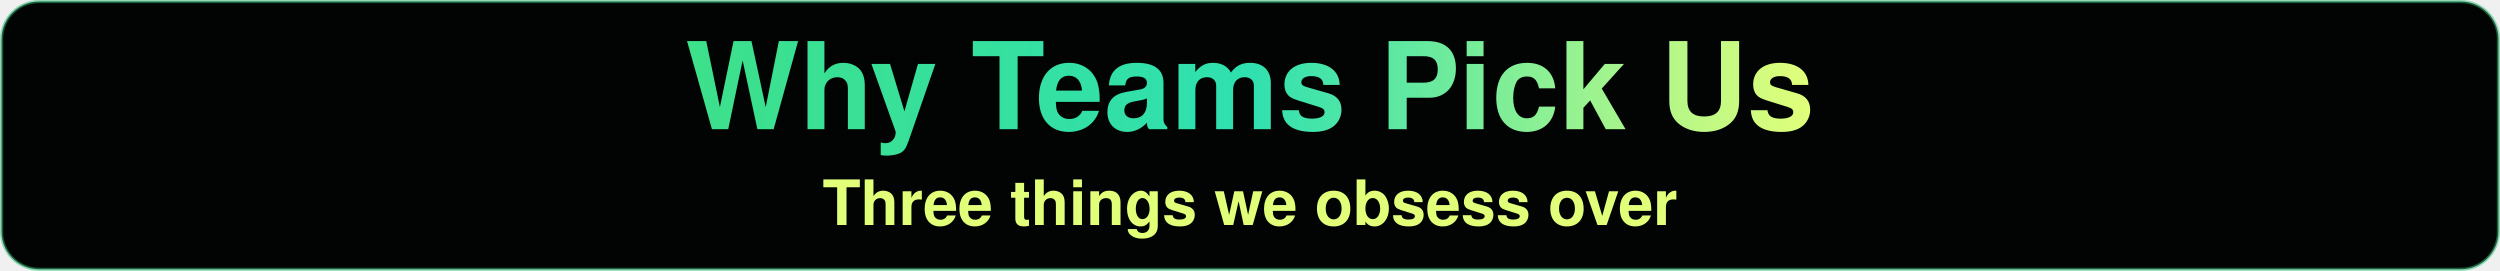
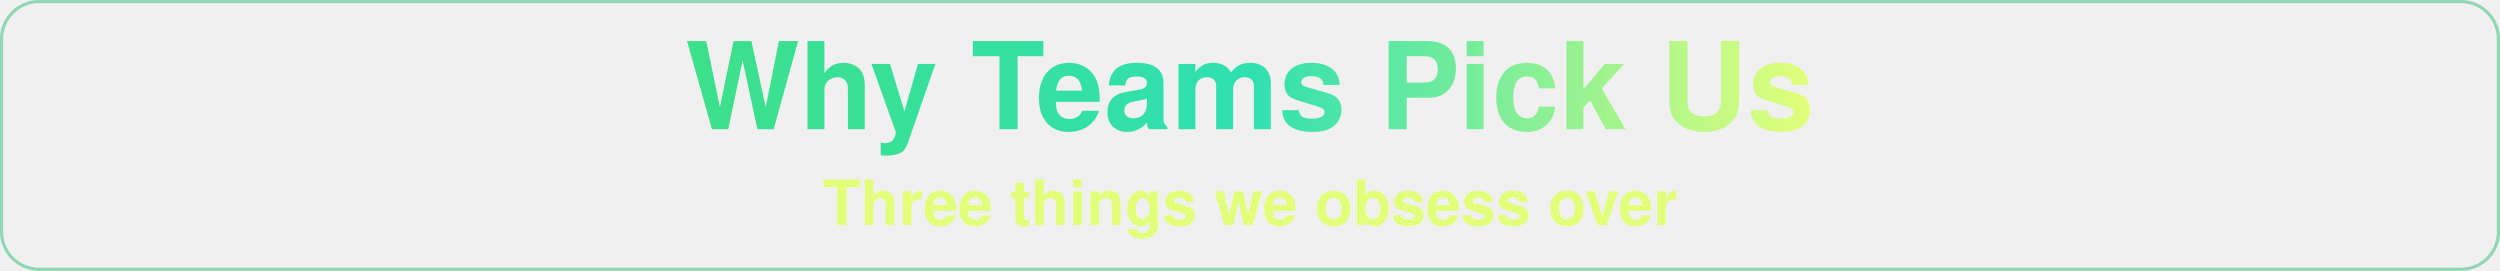
<svg xmlns="http://www.w3.org/2000/svg" width="1200" height="130" viewBox="0 0 1200 130" role="img" aria-label="Why Teams Pick Us">
  <defs>
    <linearGradient id="bg" x1="0" y1="0" x2="1" y2="1">
      <stop offset="0" stop-color="#010403" />
      <stop offset="1" stop-color="#03120A" />
    </linearGradient>
    <linearGradient id="g" x1="0" y1="0" x2="1" y2="0">
      <stop offset="0" stop-color="#3DE08A" />
      <stop offset=".5" stop-color="#2FE0B0" />
      <stop offset="1" stop-color="#E2FF7A" />
    </linearGradient>
    <filter id="b" x="-50%" y="-50%" width="200%" height="200%">
      <feGaussianBlur stdDeviation="55" />
    </filter>
    <pattern id="d" width="26" height="26" patternUnits="userSpaceOnUse">
      <circle cx="2" cy="2" r="1.2" fill="#fff" fill-opacity=".09" />
    </pattern>
  </defs>
-   <rect x=".75" y=".75" width="1198.5" height="128.5" rx="18" fill="#010403" stroke="#2EBD74" stroke-opacity=".5" stroke-width="1.5" />
+   <rect x=".75" y=".75" width="1198.5" height="128.5" rx="18" fill="none" stroke="#2EBD74" stroke-opacity=".5" stroke-width="1.5" />
  <text x="600" y="62" text-anchor="middle" font-family="'Segoe UI',Helvetica,Arial,sans-serif" font-size="58" font-weight="800" fill="url(#g)">Why Teams Pick Us</text>
  <text x="600" y="108" text-anchor="middle" font-family="'Segoe UI',Helvetica,Arial,sans-serif" font-size="30" font-weight="600" fill="#E2FF7A">Three things we obsess over</text>
</svg>
